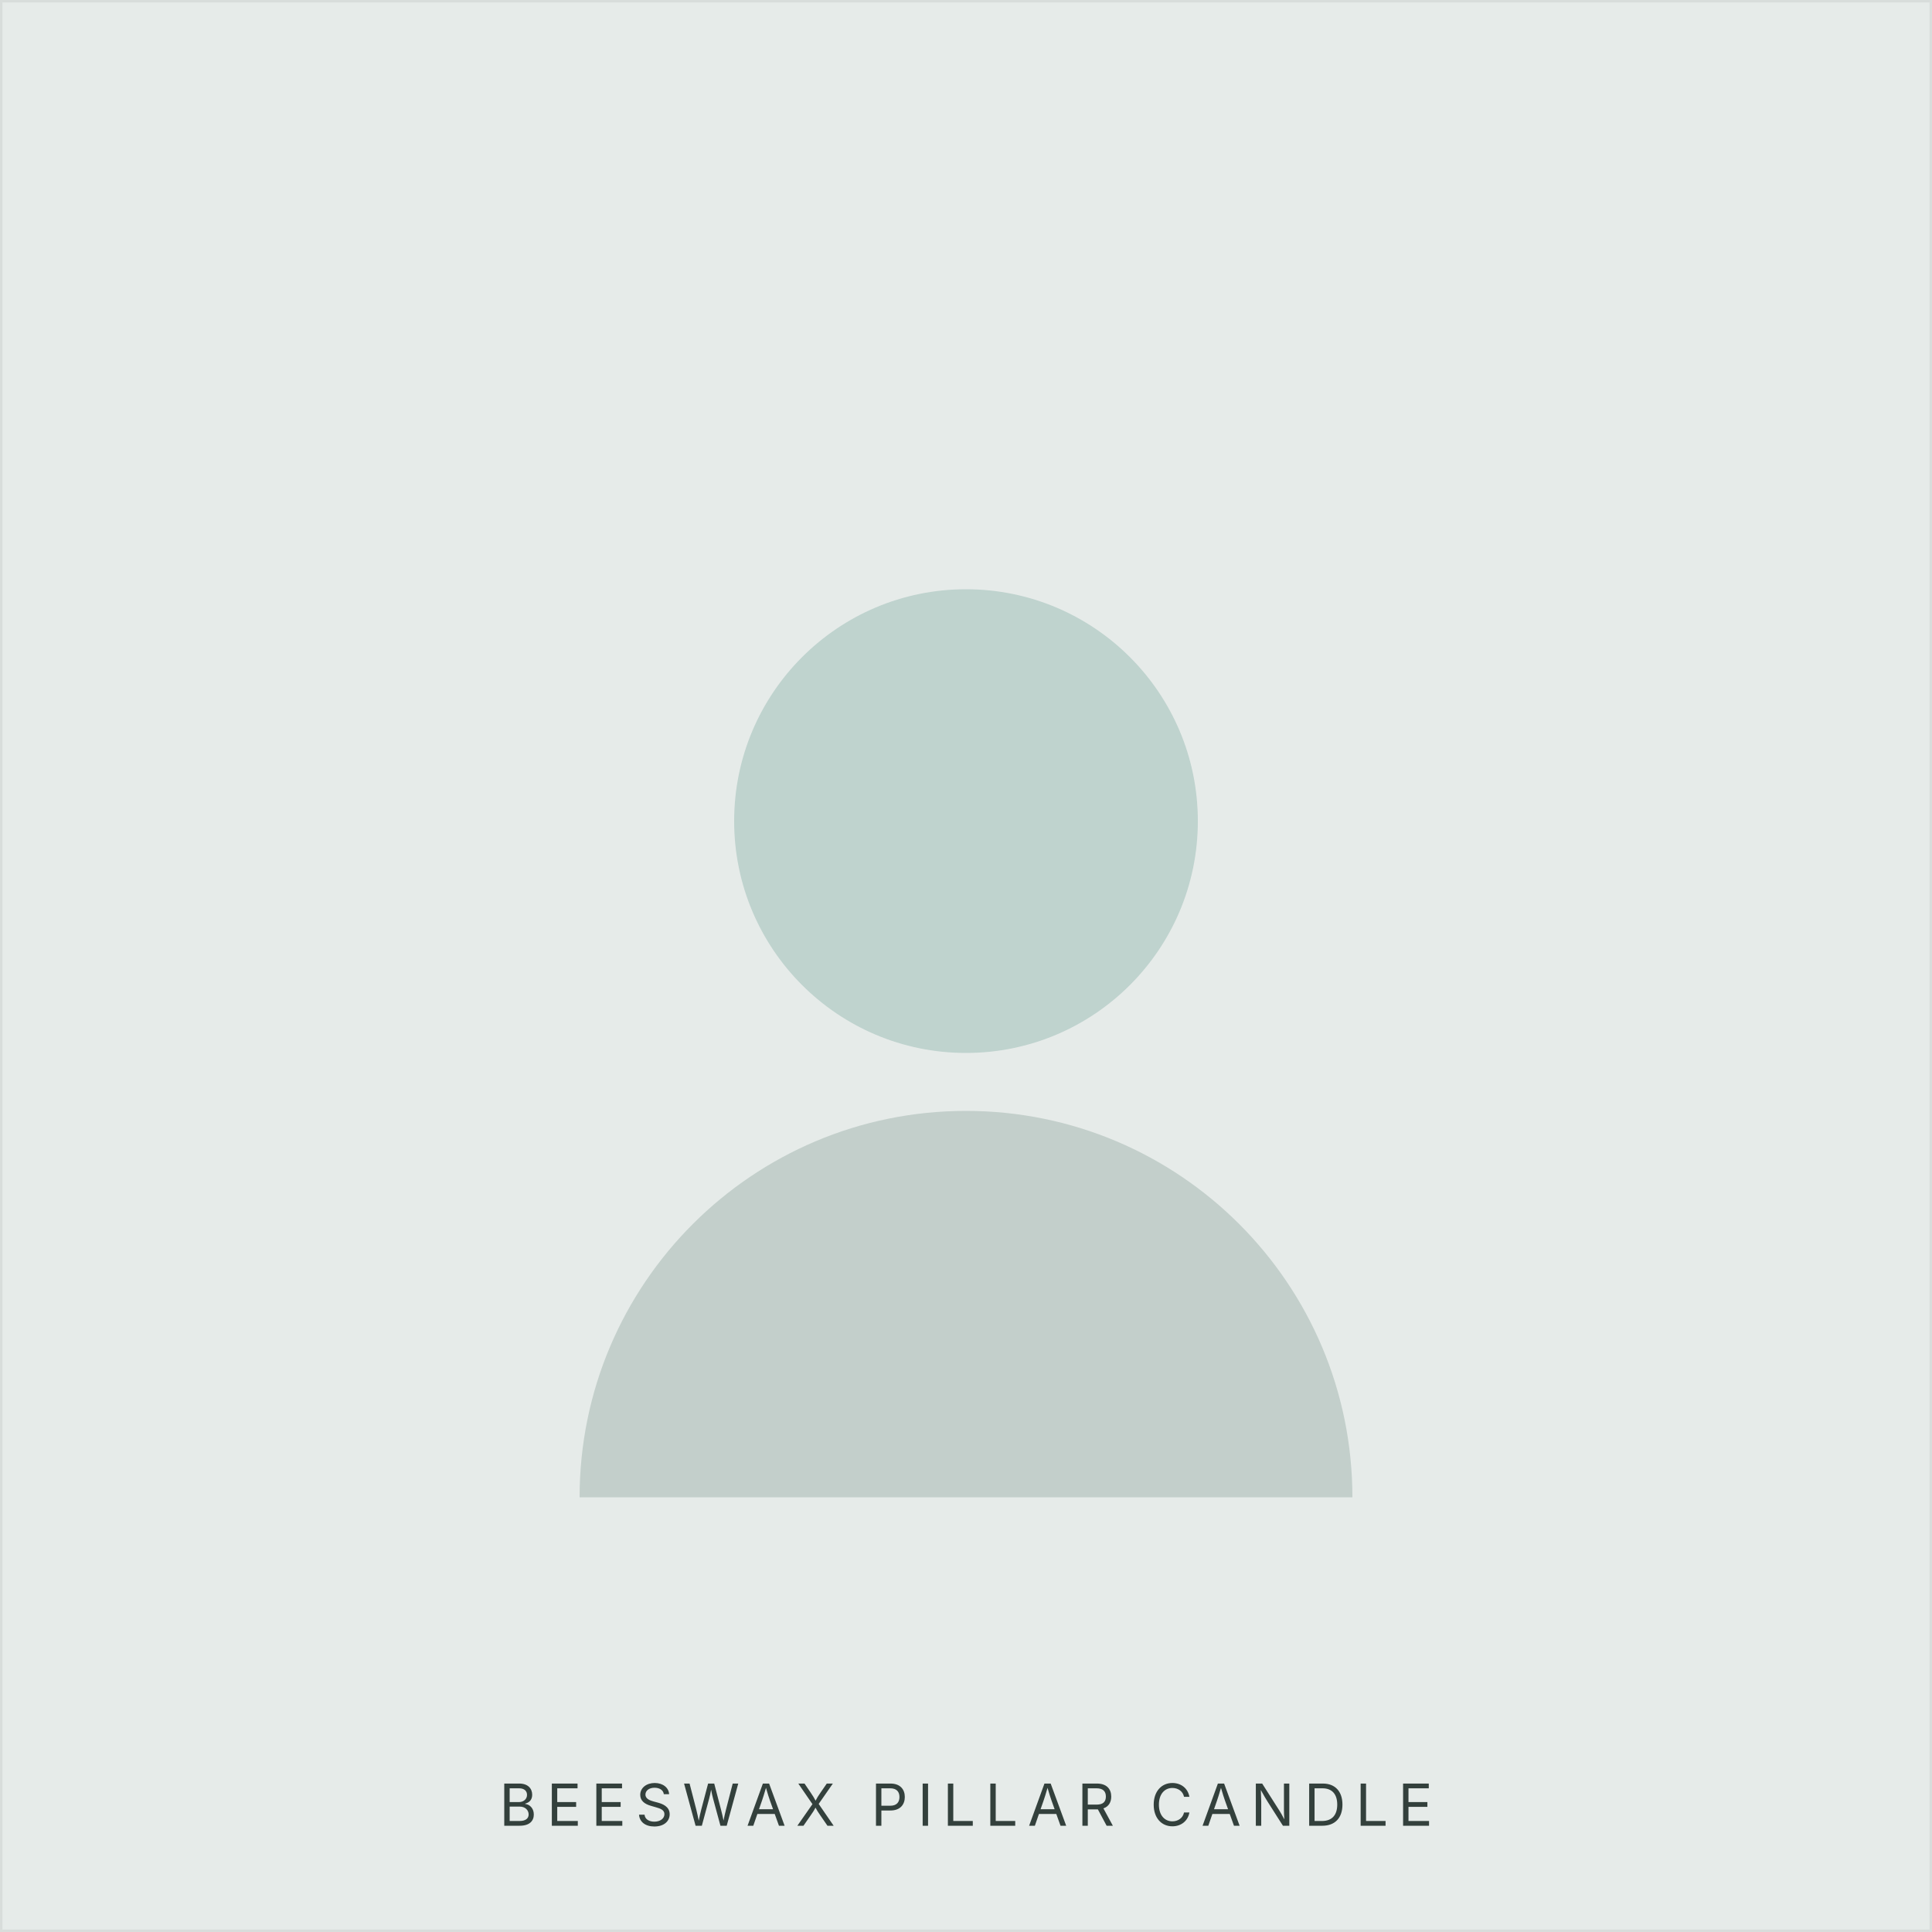
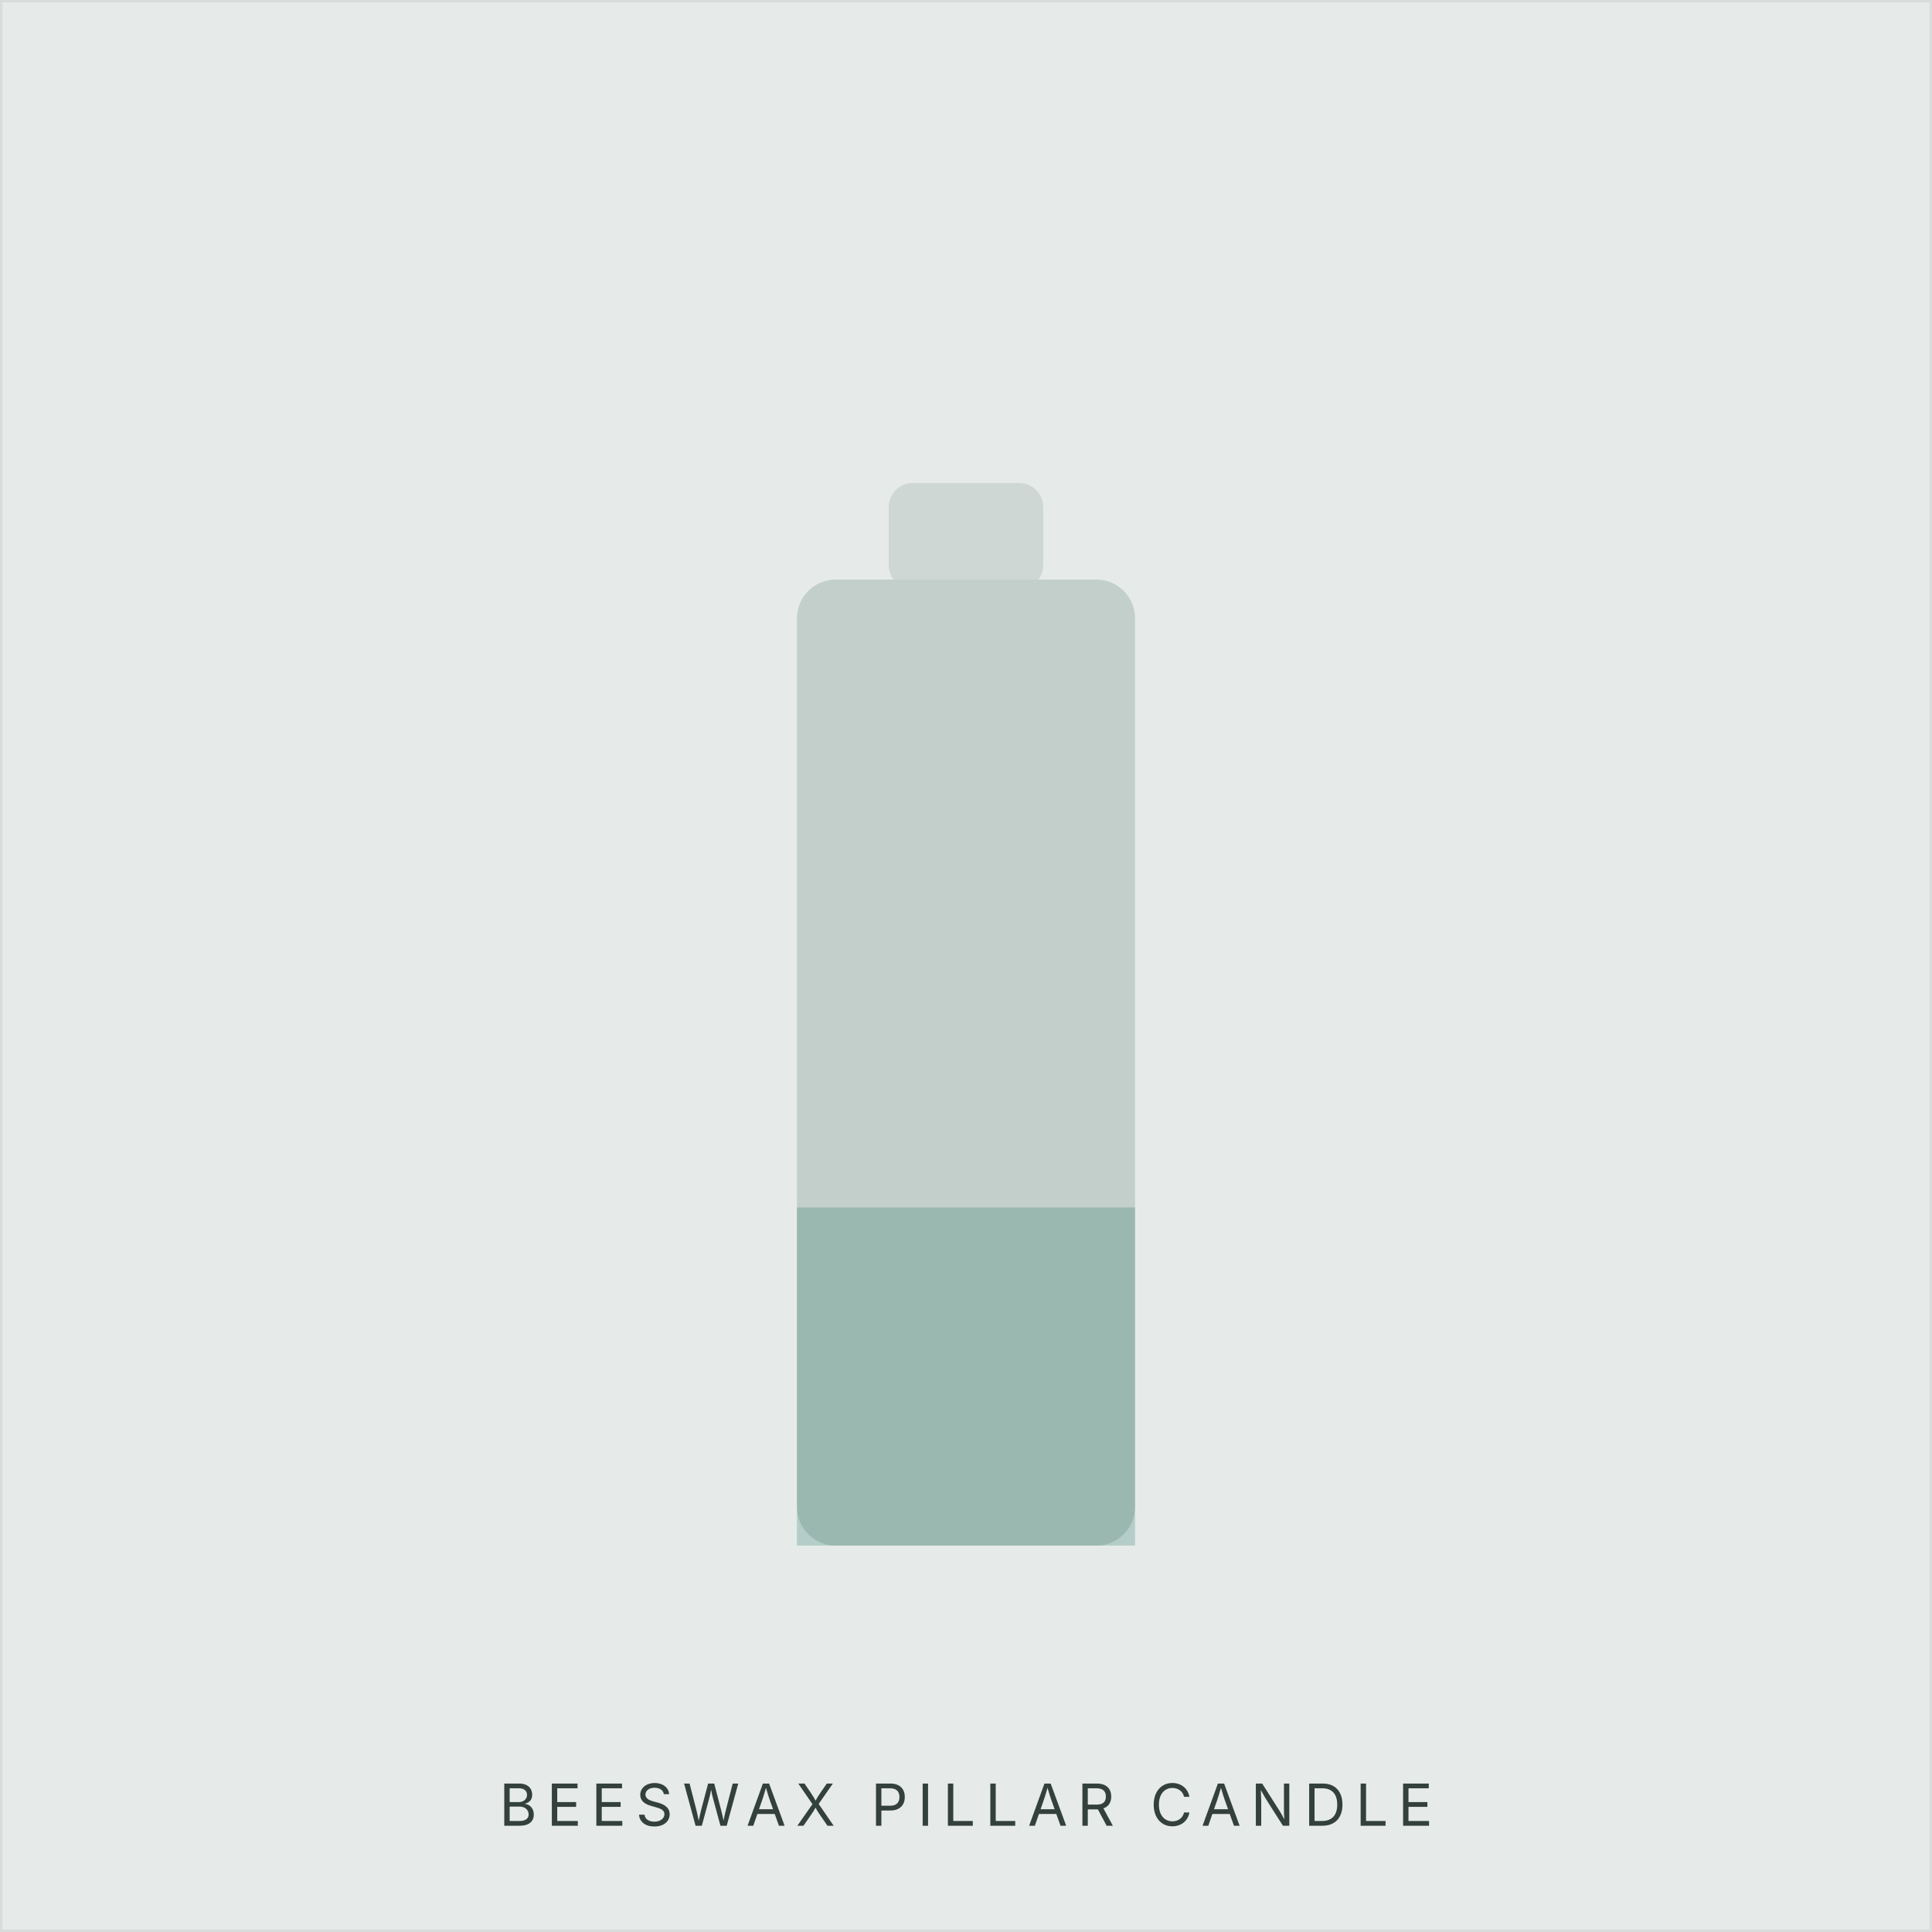
<svg xmlns="http://www.w3.org/2000/svg" viewBox="0 0 800 800" width="800" height="800" role="img" aria-label="Beeswax Pillar Candle">
  <rect width="800" height="800" fill="#e6ebe9" />
-   <path d="M240 620 A160 160 0 0 1 560 620 Z" fill="#c3cfcb" />
-   <circle cx="400" cy="340" r="96" fill="#0b6252" opacity="0.18" />
+   <rect x="330" y="240" width="140" height="400" rx="16" fill="#c3cfcb" />
+   <rect x="330" y="500" width="140" height="140" fill="#0b6252" opacity="0.22" />
+   <rect x="368" y="200" width="64" height="44" rx="10" fill="#c3cfcb" opacity="0.7" />
  <rect x="0" y="712" width="800" height="88" fill="#e6ebe9" />
  <text x="400" y="756" text-anchor="middle" font-family="Inter, system-ui, sans-serif" font-size="24" letter-spacing="4" fill="#33403c">BEESWAX PILLAR CANDLE</text>
  <rect x="0" y="0" width="800" height="800" fill="none" stroke="rgba(0,0,0,0.06)" stroke-width="2" />
</svg>
